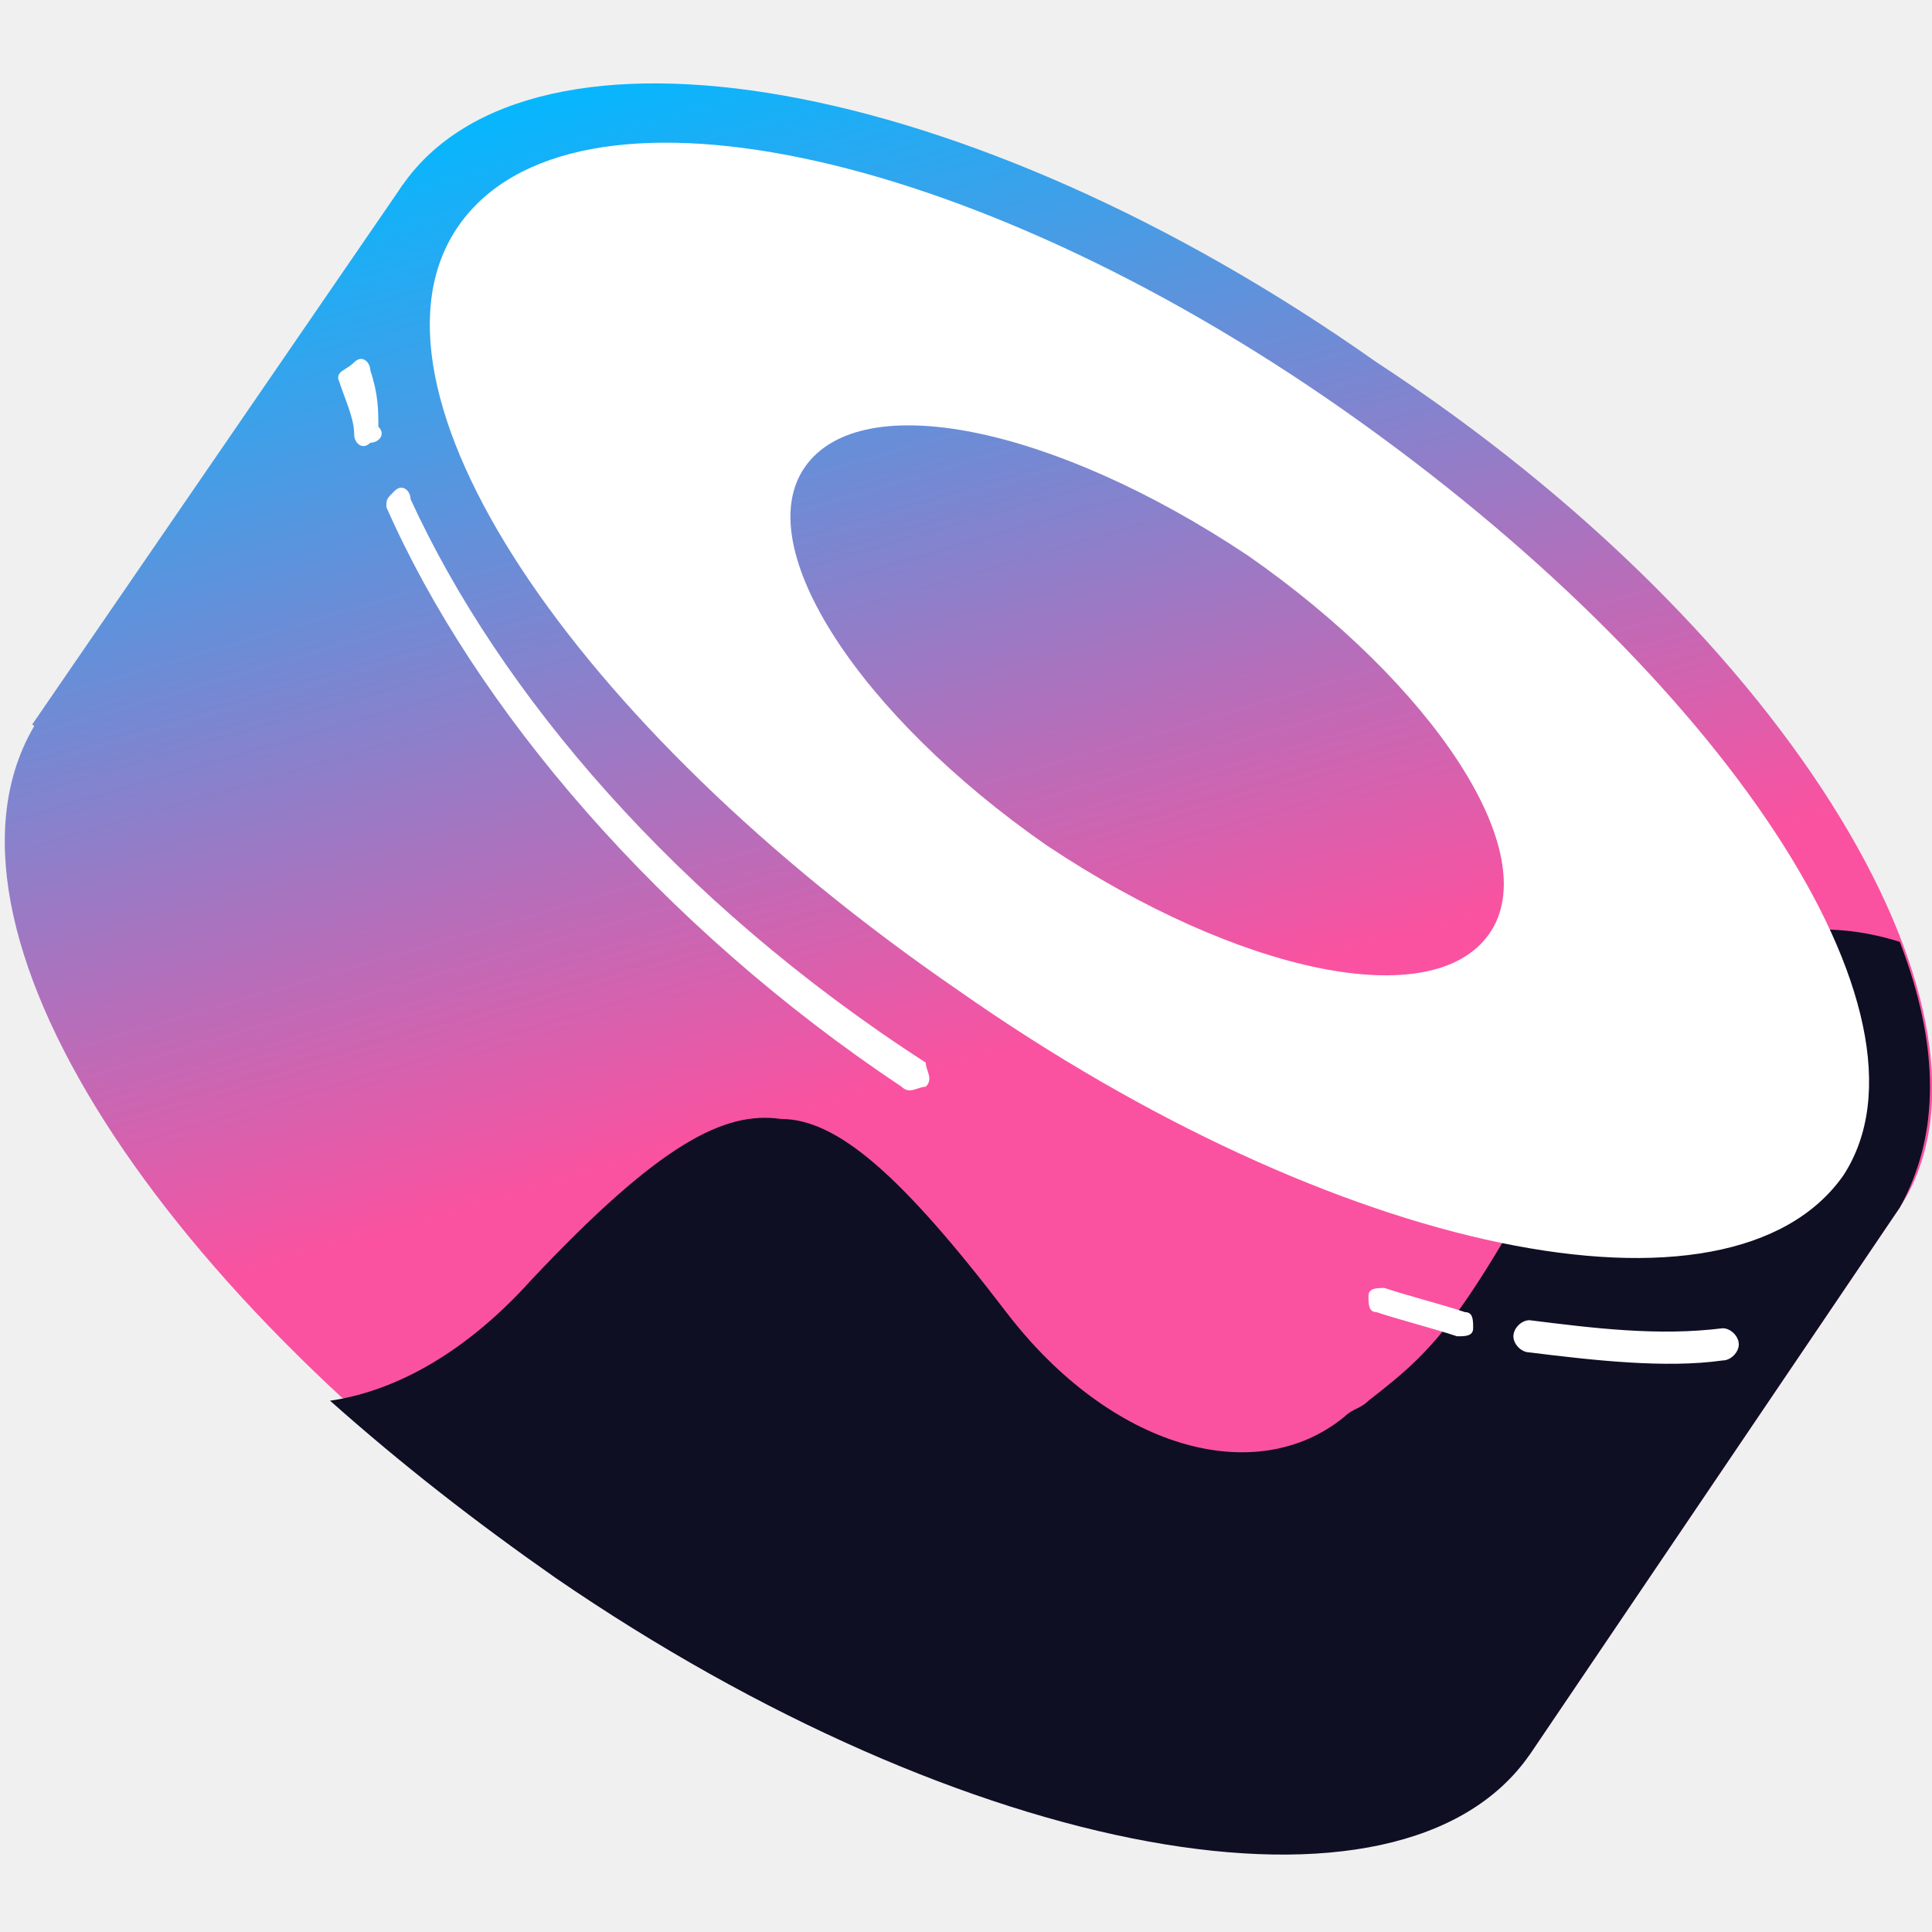
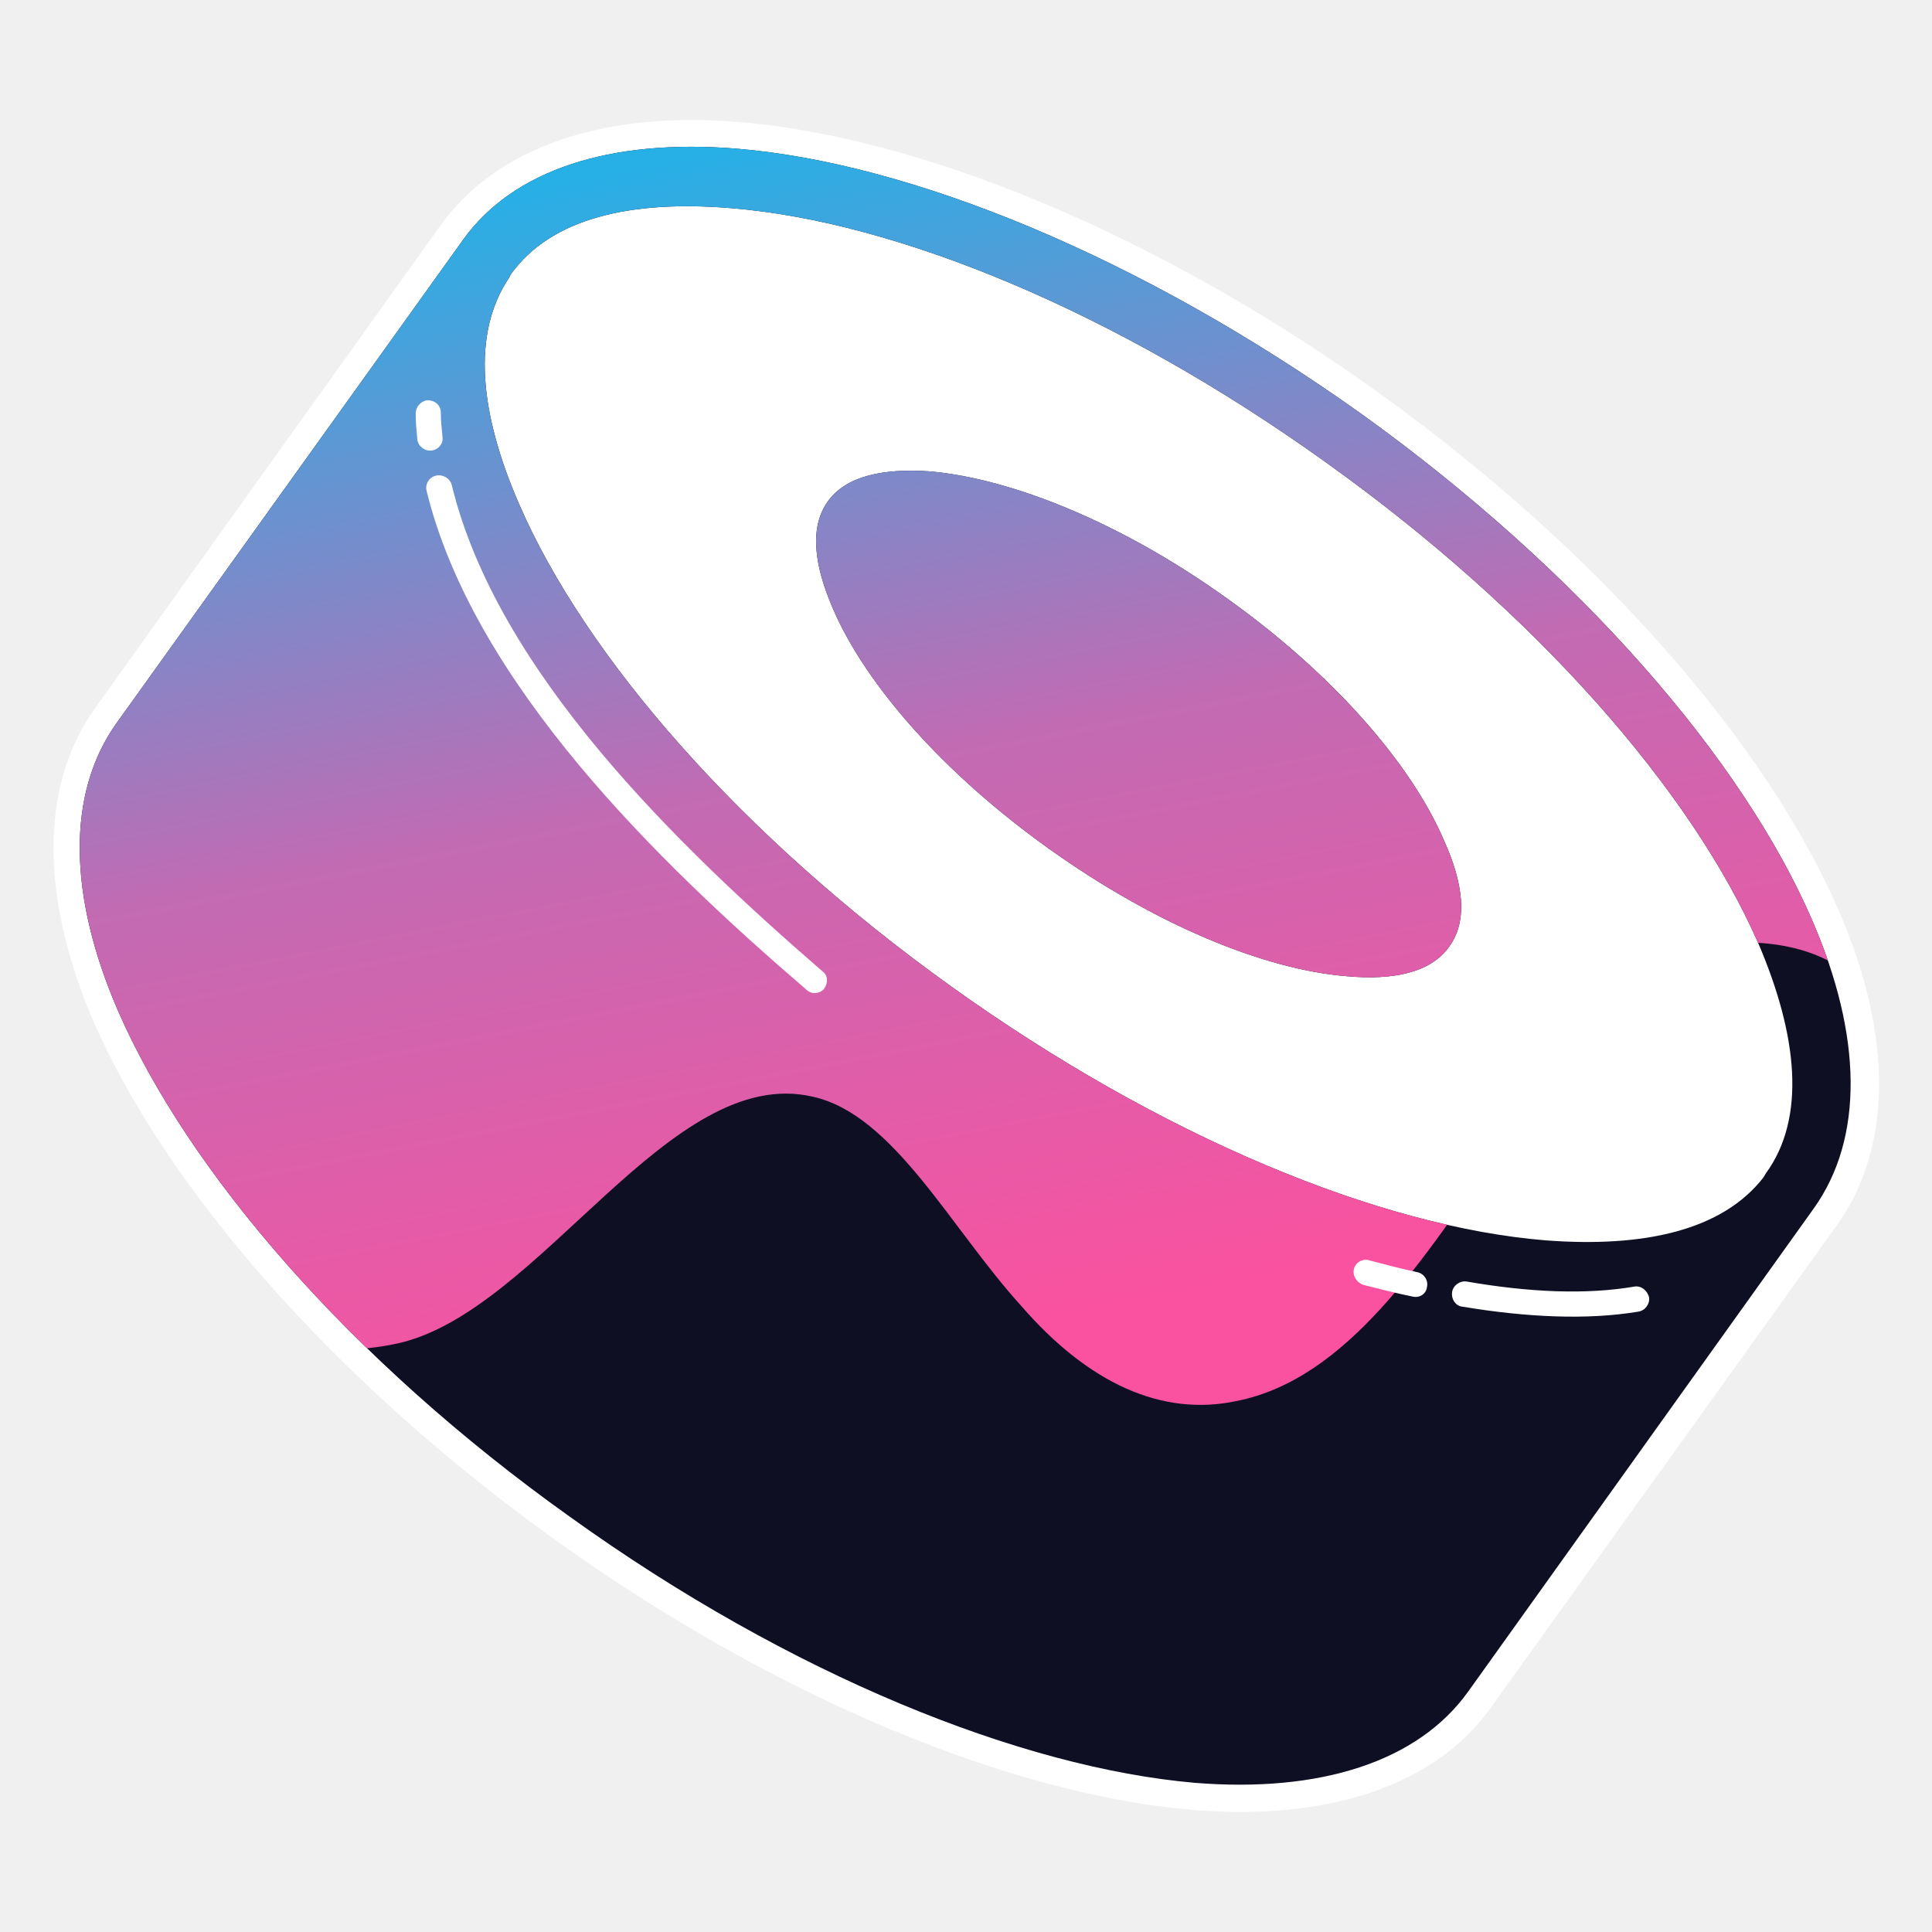
- <svg xmlns="http://www.w3.org/2000/svg" xmlns:xlink="http://www.w3.org/1999/xlink" viewBox="0 0 24 24">
-   <style type="text/css">
- 	.st0{clip-path:url(#SVGID_2_);}
- 	.st1{fill:url(#SVGID_3_);}
- 	.st2{fill:url(#SVGID_4_);}
- 	.st3{fill:url(#SVGID_5_);}
- 	.st4{fill:#0E0F23;}
- 	.st5{fill-rule:evenodd;clip-rule:evenodd;fill:#FFFFFF;}
- 	.st6{fill:#FFFFFF;}
- </style>
-   <g>
-     <defs>
-       <rect id="SVGID_1_" width="24" height="24" />
-     </defs>
-     <clipPath id="SVGID_2_">
-       <use xlink:href="#SVGID_1_" style="overflow:visible;" />
+ <svg xmlns="http://www.w3.org/2000/svg" viewBox="0 0 512 512" xml:space="preserve" style="fill-rule:evenodd;clip-rule:evenodd;stroke-linejoin:round;stroke-miterlimit:2">
+   <path style="fill:none" d="M0 0h1920v1080H0z" transform="scale(.26667 .47407)" />
+   <path d="m17721.1 7385.28-42.6 59.38c-6.7 9.43-19.7 13.97-36.6 12.58-21.8-1.8-50.7-13.32-78.4-33.19-27.7-19.88-47.9-43.56-56.7-63.61-6.7-15.54-6.6-29.26.2-38.7l42.5-59.38c6.8-9.43 19.8-13.97 36.6-12.58 21.8 1.8 50.8 13.33 78.5 33.2 27.7 19.87 47.9 43.55 56.6 63.6 6.8 15.54 6.6 29.27-.1 38.7Zm-160.2-114.76c4.4-6.1 13.2-7.68 24.1-6.78 19.9 1.64 46.1 12.48 71.4 30.62 25.3 18.13 44 39.5 52 57.8 4.3 10.03 5.7 18.87 1.3 24.97l5.7 4.07-5.7-4.07-42.6 59.38c-4.3 6.09-13.1 7.68-24 6.77-19.9-1.63-46.2-12.48-71.5-30.61-25.3-18.14-44-39.51-51.9-57.8-4.4-10.04-5.7-18.88-1.3-24.97l42.5-59.38Z" style="fill:#fff" transform="matrix(2.15616 0 0 2.15615 -37722.586 -15599.28)" />
+   <path d="M17550.4 7275.75c13.9-19.4 61-9.44 105.2 22.22 44.2 31.67 68.8 73.14 54.9 92.54l-42.5 59.38c-13.9 19.4-61.1 9.44-105.3-22.23-44.2-31.67-68.8-73.13-54.9-92.53l42.6-59.38Z" style="fill:#fff" transform="matrix(2.15616 0 0 2.15615 -37712.05 -15616.244)" />
+   <g transform="matrix(2.22208 0 0 2.22208 -41298.222 -35383.233)">
+     <path d="M18640.6 15952.1c6-8.4 17.6-12.1 32.6-10.9 20.7 1.7 48.1 12.8 74.5 31.6 26.3 18.9 45.6 41.4 53.8 60.4 6 13.8 6.2 26 .2 34.4l-41.2 57.6c-6 8.4-17.7 12.1-32.6 10.9-20.7-1.8-48.2-12.8-74.5-31.7-26.4-18.8-45.6-41.3-53.9-60.3-6-13.8-6.2-26-.2-34.4l41.3-57.6Zm155.4 111.4v-.1c4.8-6.6 3.8-16.4-.9-27.4-7.9-18.1-26.4-39.4-51.6-57.4-25.1-18-51.2-28.7-70.9-30.3-12-1-21.5 1.2-26.3 7.9l-.2.4c-4.5 6.7-3.5 16.2 1.2 27 7.9 18.2 26.4 39.5 51.5 57.5s51.2 28.7 70.9 30.3c11.8.9 21.1-1.2 26-7.5l.3-.5v.1Zm-64.2-68.6c12.6 9 21.9 19.7 25.8 28.8 2.3 5.1 2.9 9.6.6 12.7-2.2 3.1-6.7 4-12.2 3.5-9.9-.8-22.9-6.2-35.5-15.2-12.6-9-21.9-19.6-25.8-28.7-2.2-5.1-2.8-9.6-.6-12.7 2.2-3.1 6.7-4 12.3-3.6 9.8.9 22.9 6.2 35.4 15.2Z" style="fill:#0e0f23" />
+     <clipPath id="ant-web3-icon-sushiswap-colorful-1">
+       <path d="M18640.6 15952.1c6-8.4 17.6-12.1 32.6-10.9 20.7 1.7 48.1 12.8 74.5 31.6 26.3 18.9 45.6 41.4 53.8 60.4 6 13.8 6.2 26 .2 34.4l-41.2 57.6c-6 8.4-17.7 12.1-32.6 10.9-20.7-1.8-48.2-12.8-74.5-31.7-26.4-18.8-45.6-41.3-53.9-60.3-6-13.8-6.2-26-.2-34.4l41.3-57.6Zm155.4 111.4v-.1c4.8-6.6 3.8-16.4-.9-27.4-7.9-18.1-26.4-39.4-51.6-57.4-25.1-18-51.2-28.7-70.9-30.3-12-1-21.5 1.2-26.3 7.9l-.2.4c-4.5 6.7-3.5 16.2 1.2 27 7.9 18.2 26.4 39.5 51.5 57.5s51.2 28.7 70.9 30.3c11.8.9 21.1-1.2 26-7.5l.3-.5v.1Zm-64.2-68.6c12.6 9 21.9 19.7 25.8 28.8 2.3 5.1 2.9 9.6.6 12.7-2.2 3.1-6.7 4-12.2 3.5-9.9-.8-22.9-6.2-35.5-15.2-12.6-9-21.9-19.6-25.8-28.7-2.2-5.1-2.8-9.6-.6-12.7 2.2-3.1 6.7-4 12.3-3.6 9.8.9 22.9 6.2 35.4 15.2Z" />
    </clipPath>
-     <g class="st0">
-       <linearGradient id="SVGID_3_" gradientUnits="userSpaceOnUse" x1="20.644" y1="1011.506" x2="24.333" y2="998.84" gradientTransform="matrix(1 0 0 -1 -12 1012)">
-         <stop offset="0" style="stop-color:#03B8FF" />
-         <stop offset="1" style="stop-color:#FA52A0" />
-       </linearGradient>
-       <path class="st1" d="M5,2.3L23.6,15l-4.6,6.8L0.4,9L5,2.3z" />
-       <linearGradient id="SVGID_4_" gradientUnits="userSpaceOnUse" x1="23.682" y1="1012.39" x2="27.37" y2="999.724" gradientTransform="matrix(1 0 0 -1 -12 1012)">
-         <stop offset="0" style="stop-color:#03B8FF" />
-         <stop offset="1" style="stop-color:#FA52A0" />
-       </linearGradient>
-       <path class="st2" d="M23.6,15c-1.6,2.3-7,1.4-12.1-2.2C6.3,9.3,3.5,4.6,5,2.3c1.6-2.3,7-1.4,12.1,2.2C22.3,7.9,25.1,12.7,23.6,15z    " />
-       <linearGradient id="SVGID_5_" gradientUnits="userSpaceOnUse" x1="17.616" y1="1010.624" x2="21.305" y2="997.958" gradientTransform="matrix(1 0 0 -1 -12 1012)">
-         <stop offset="0" style="stop-color:#03B8FF" />
-         <stop offset="1" style="stop-color:#FA52A0" />
-       </linearGradient>
-       <path class="st3" d="M19,21.7c-1.6,2.3-7,1.4-12.1-2.2s-8-8.2-6.4-10.6c1.6-2.3,7-1.4,12.1,2.2C17.7,14.7,20.5,19.4,19,21.7z" />
-       <path class="st4" d="M23.6,15C23.6,15,23.6,15,23.6,15l-4.6,6.8l0,0c-1.6,2.3-7,1.3-12.1-2.2c-1-0.7-1.9-1.4-2.8-2.2    c0.7-0.1,1.6-0.5,2.5-1.5c1.6-1.7,2.4-2.1,3.1-2c0.7,0,1.5,0.7,2.8,2.4c1.3,1.7,3.1,2.2,4.2,1.3c0.1-0.1,0.2-0.1,0.3-0.2    c0.9-0.7,1.2-1,2.9-4.2c0.4-0.8,1.8-2.1,3.7-1.5C24.1,13,24.1,14.1,23.6,15z" />
-       <path class="st5" d="M22.9,14.6c-1.4,2-6.3,1-11-2.3C7.1,9,4.3,4.8,5.7,2.8s6.3-1,11,2.3S24.2,12.6,22.9,14.6z M18.5,11.6    c-0.7,1-3.1,0.5-5.5-1.1c-2.3-1.6-3.7-3.7-3-4.7c0.7-1,3.1-0.5,5.5,1.1C17.8,8.5,19.2,10.6,18.5,11.6z" />
-       <path class="st6" d="M4.6,4.6c0-0.1-0.1-0.2-0.2-0.1S4.2,4.6,4.2,4.7C4.3,5,4.4,5.2,4.4,5.4c0,0.1,0.1,0.2,0.2,0.1    c0.1,0,0.2-0.1,0.1-0.2C4.7,5.1,4.7,4.9,4.6,4.6z" />
-       <path class="st6" d="M5.1,6.2C5.1,6.1,5,6,4.9,6.1S4.8,6.2,4.8,6.3c1.1,2.5,3.4,5.2,6.4,7.2c0.1,0.1,0.2,0,0.3,0    c0.1-0.1,0-0.2,0-0.3C8.4,11.2,6.2,8.6,5.1,6.2z" />
-       <path class="st6" d="M17.2,16c-0.1,0-0.2,0-0.2,0.1c0,0.1,0,0.2,0.1,0.2c0.3,0.1,0.7,0.2,1,0.3c0.1,0,0.2,0,0.2-0.1    c0-0.1,0-0.2-0.1-0.2C17.9,16.2,17.5,16.1,17.2,16z" />
-       <path class="st6" d="M19,16.4c-0.1,0-0.2,0.1-0.2,0.2c0,0.1,0.1,0.2,0.2,0.2c0.8,0.1,1.7,0.2,2.4,0.1c0.1,0,0.2-0.1,0.2-0.2    c0-0.1-0.1-0.2-0.2-0.2C20.6,16.6,19.8,16.5,19,16.4z" />
+     <g clip-path="url(#ant-web3-icon-sushiswap-colorful-1)">
+       <path d="M17004.5 15714.1c1.1 0 2.9-1.1 3.9-1.4 3.5-1.1 7-2.2 10.6-3.1 10.5-2.7 21.4-4.2 32.2-3.2 17 1.6 32.4 14.1 49.5 12.4 9.6-.9 16.4-6.6 24.8-10.5 8-3.9 16.8-5.6 25.7-4.8 26.5 2.2 36.5 24.2 63.4 23 22.3-1 13.6-12.3 35-16.3.2-.1 51.7 19 52.1 22.3 1.5 12.7-27.1 162.3-25.8 162.3l-255.1-39.5-16.3-141.2Z" style="fill:url(#ant-web3-icon-sushiswap-colorful-2)" transform="matrix(1 0 0 -2.3719 1581.65 53337.7)" />
    </g>
  </g>
+   <path d="M18731 16122.3c7.8 1.3 15 1.6 21 .6.8-.1 1.4-.9 1.3-1.7-.2-.8-.9-1.4-1.7-1.3-5.8 1-12.6.7-20.1-.6-.8-.1-1.6.5-1.7 1.3-.1.8.4 1.6 1.2 1.7Zm-11.8-2.6c2 .5 3.9 1 5.9 1.4.8.2 1.6-.3 1.7-1.1.2-.8-.3-1.6-1.1-1.8-1.9-.4-3.8-.9-5.7-1.4-.8-.3-1.7.2-1.9 1-.2.8.3 1.6 1.1 1.9Zm-111.7-94.7c5.6 22.9 27.6 44.3 45.3 59.5.6.6 1.6.5 2.1-.1.5-.7.5-1.6-.2-2.1-17.2-14.9-38.8-35.7-44.2-58-.2-.8-1.1-1.3-1.9-1.1-.8.2-1.3 1-1.1 1.8Zm-1.3-9.2c0 1 .1 2.1.2 3.1.1.8.9 1.4 1.7 1.3.8-.1 1.4-.8 1.3-1.6-.1-1-.2-2-.2-2.9 0-.9-.7-1.5-1.6-1.5-.8.1-1.4.8-1.4 1.6Z" style="fill:#fff" transform="matrix(2.22208 0 0 2.22208 -41234.303 -35478.769)" />
+   <defs>
+     <linearGradient id="ant-web3-icon-sushiswap-colorful-2" x1="0" y1="0" x2="1" y2="0" gradientUnits="userSpaceOnUse" gradientTransform="matrix(27.908 -59.2347 -140.499 -11.7661 17095.7 15766.6)">
+       <stop offset="0" style="stop-color:#27b0e6;stop-opacity:1" />
+       <stop offset=".52" style="stop-color:#c26bb3;stop-opacity:1" />
+       <stop offset="1" style="stop-color:#fa52a0;stop-opacity:1" />
+     </linearGradient>
+   </defs>
</svg>
